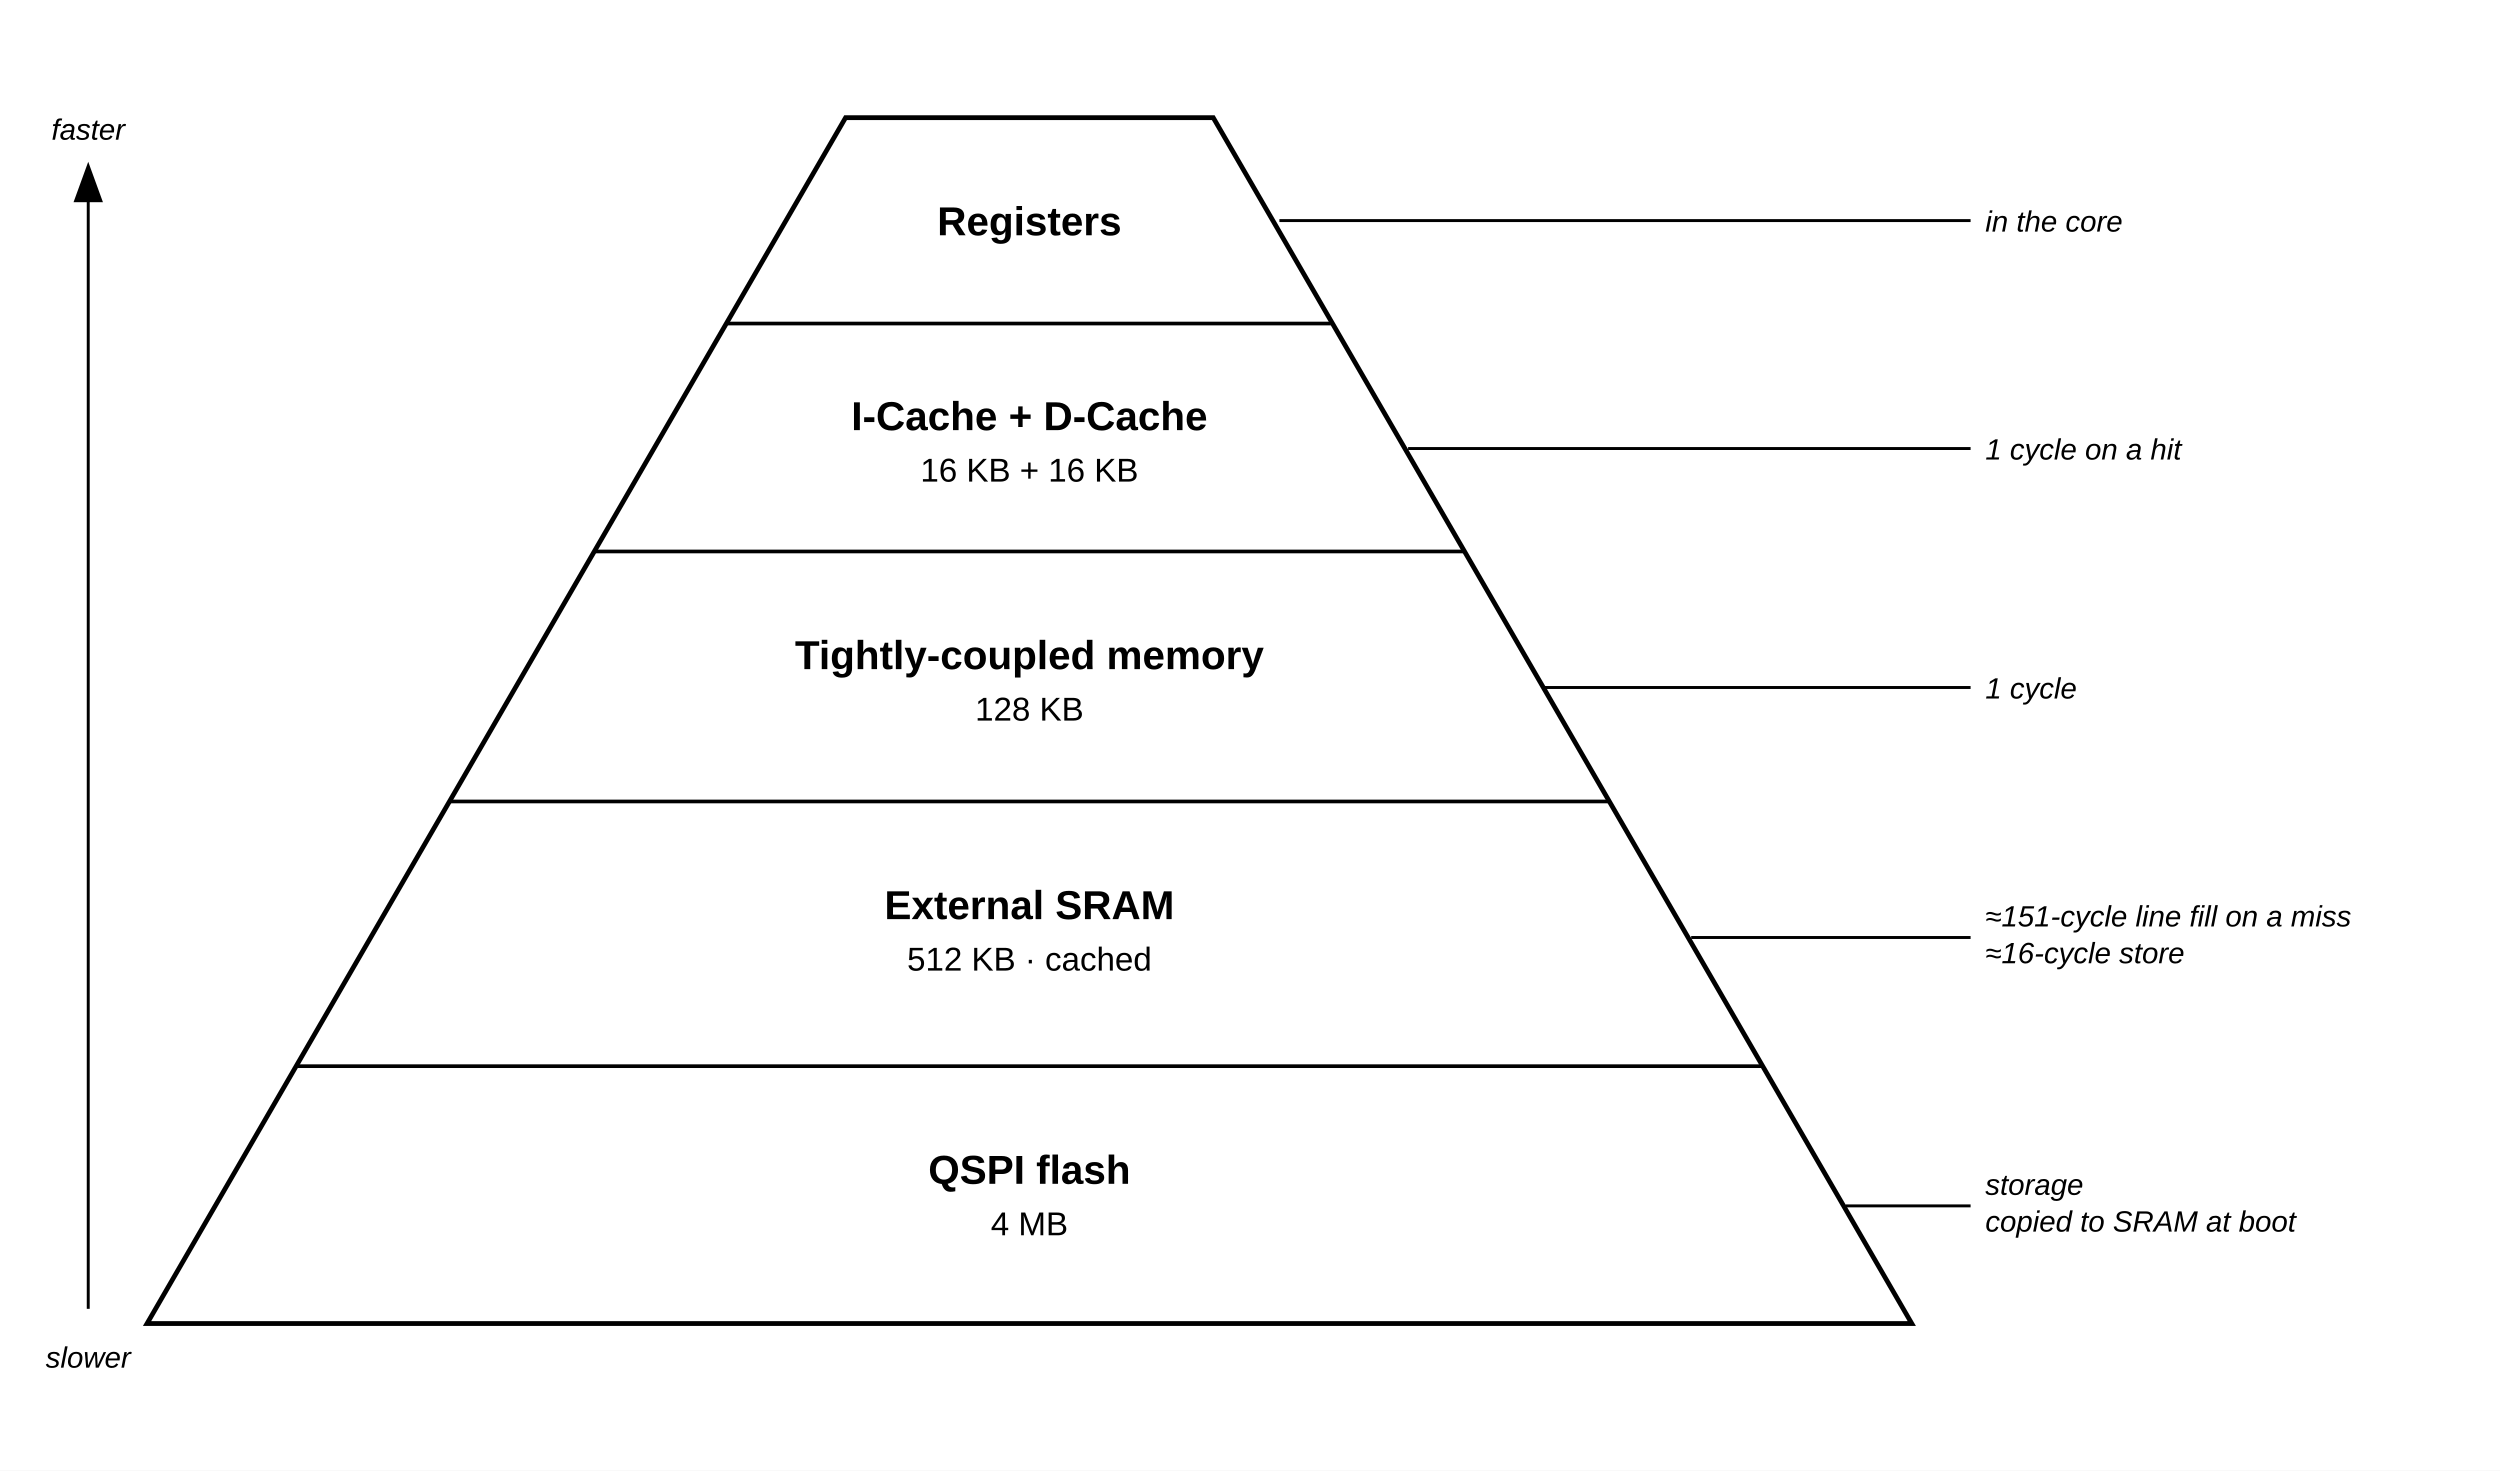
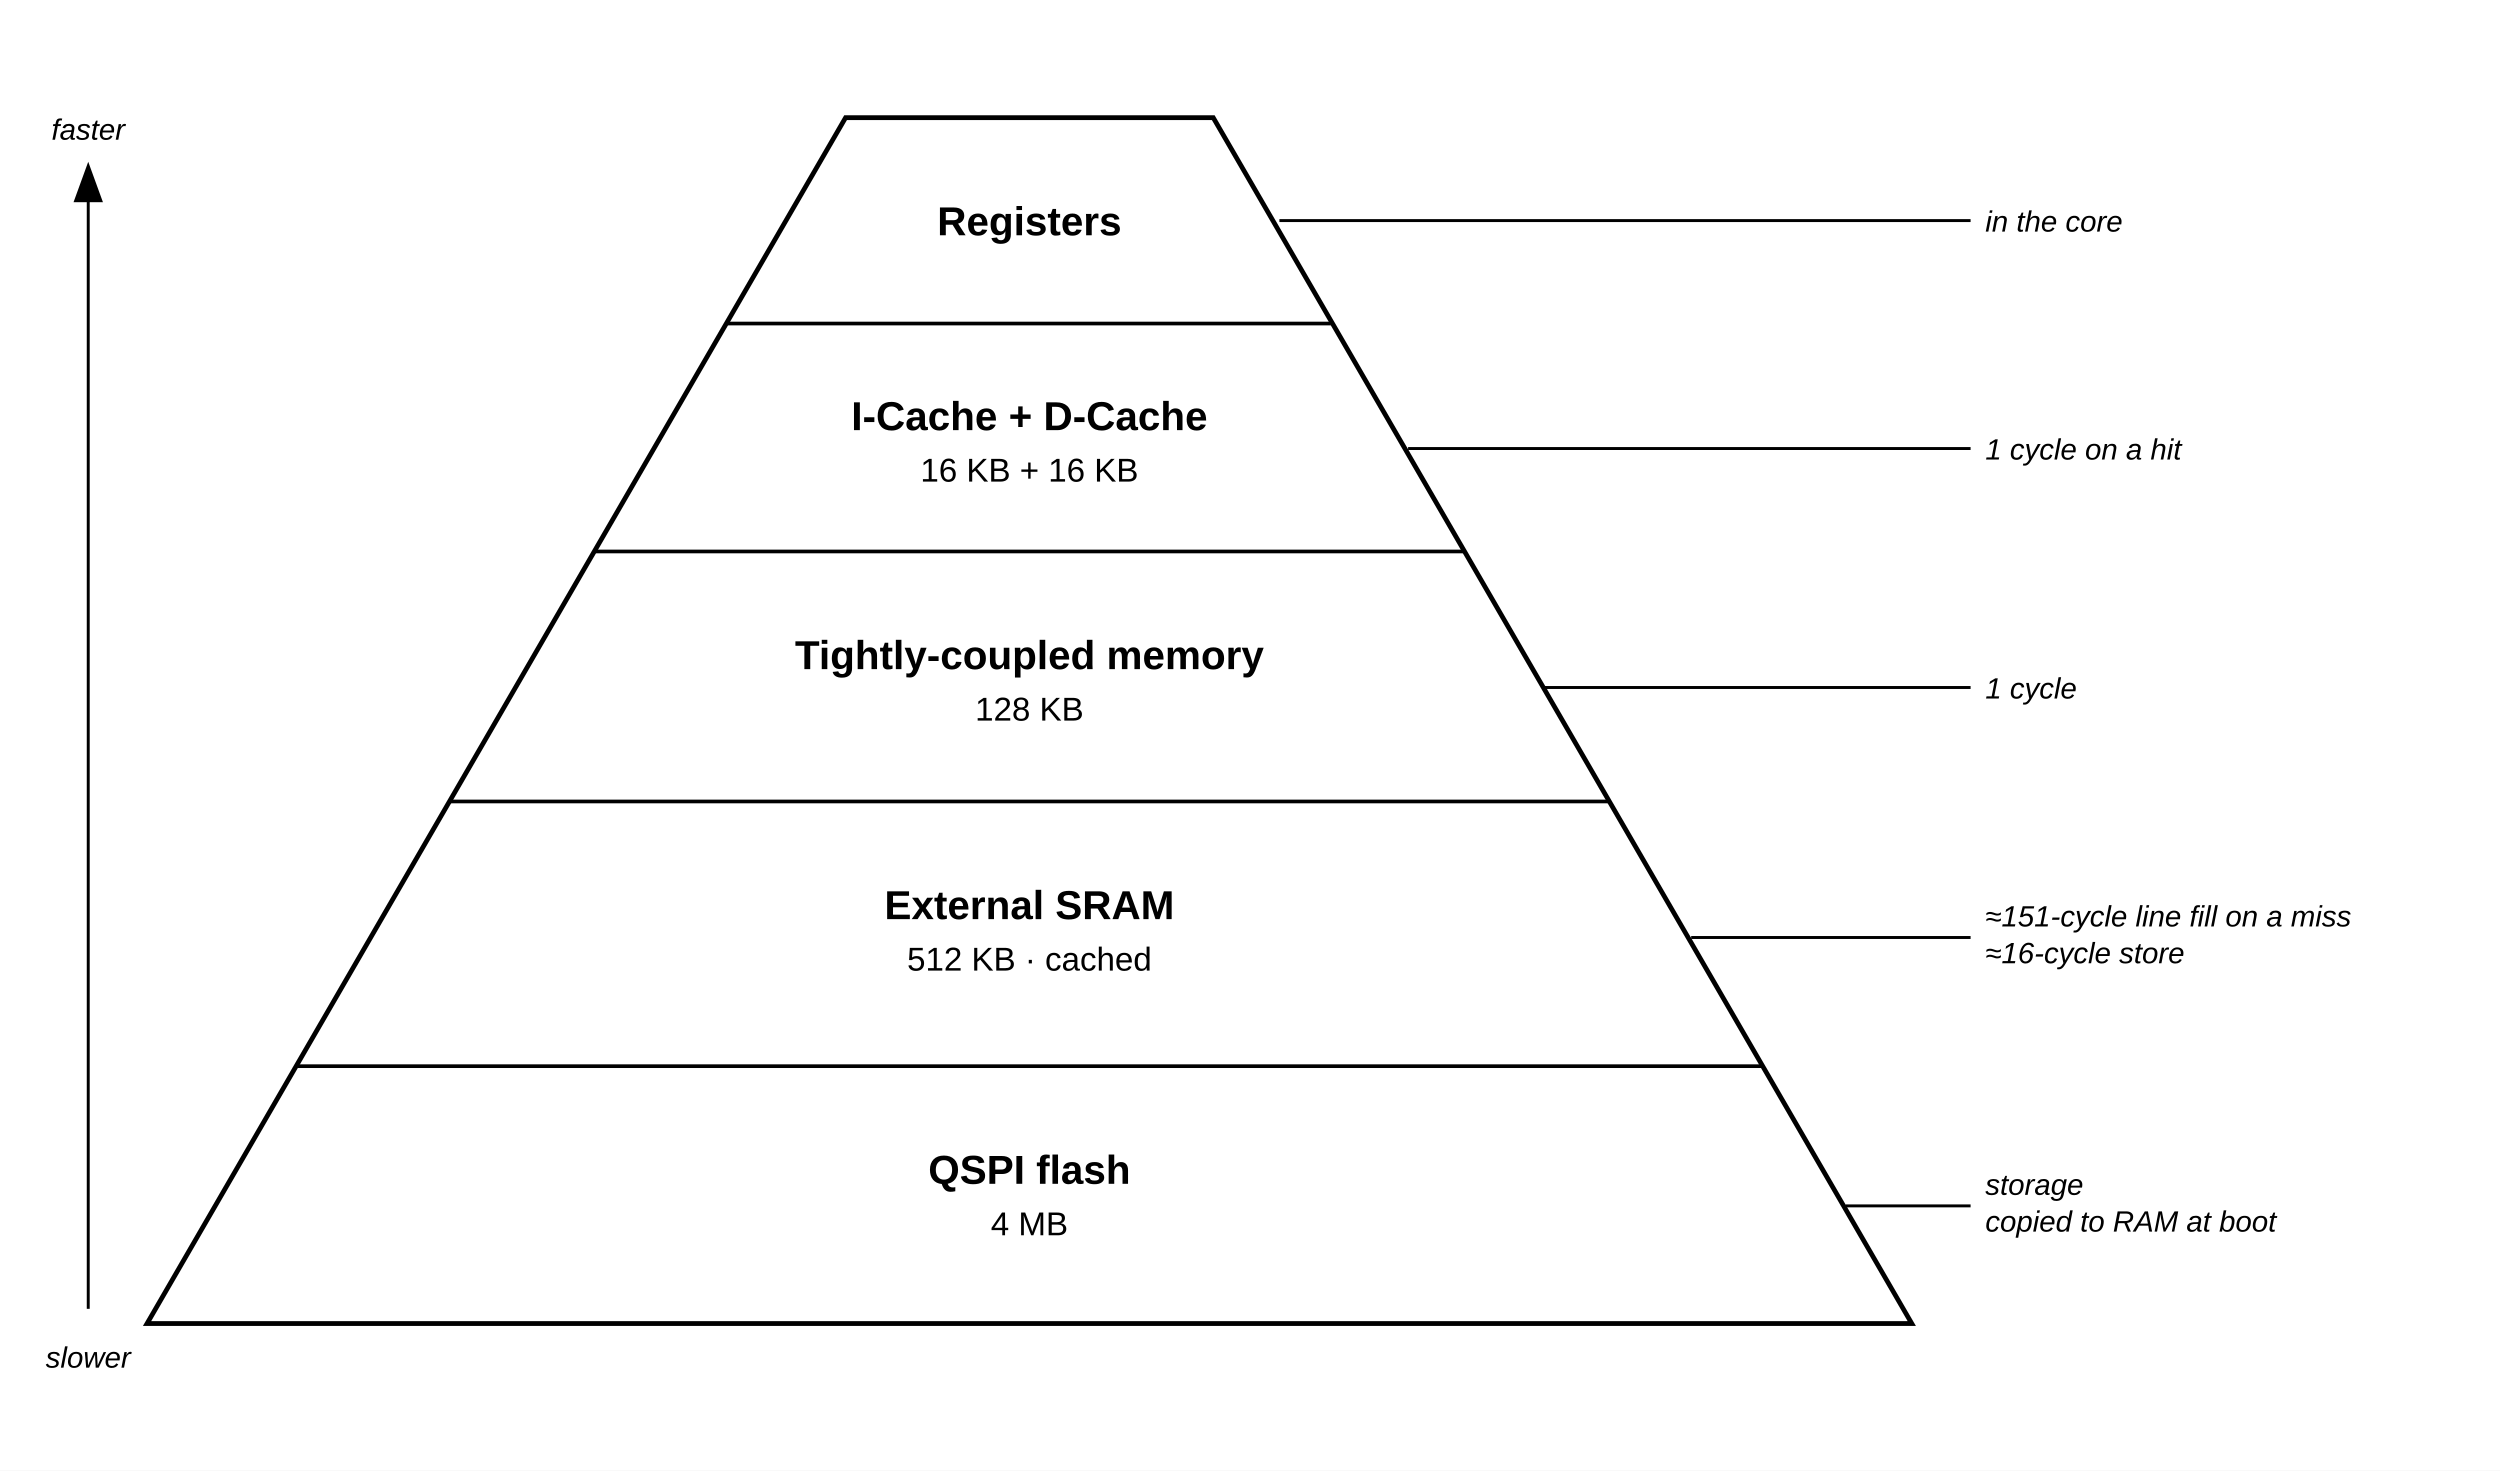
<svg xmlns="http://www.w3.org/2000/svg" viewBox="0 0 680 400" font-family="Liberation Sans, Helvetica, Arial, sans-serif" fill="black">
  <rect x="0" y="0" width="680" height="400" fill="white" />
  <defs>
    <marker id="arr" markerWidth="8" markerHeight="8" refX="7" refY="4" orient="auto">
      <path d="M0,0 L8,4 L0,8 z" />
    </marker>
  </defs>
  <style>
    .py  { fill:white; stroke:black; stroke-width:1.3; }
    .div { stroke:black; stroke-width:1; }
    .lead{ stroke:black; stroke-width:0.8; }
    .ax  { stroke:black; stroke-width:1; fill:none; marker-end:url(#arr); }
    .t   { font-size:9px; }
    .tb  { font-size:11px; font-weight:bold; }
    .ts  { font-size:8px; }
    .ti  { font-size:8px; font-style:italic; }
  </style>
  <polygon class="py" points="230,32 330,32 520,360 40,360" />
  <line class="div" x1="198" y1="88" x2="362" y2="88" />
  <line class="div" x1="162" y1="150" x2="398" y2="150" />
  <line class="div" x1="122" y1="218" x2="438" y2="218" />
  <line class="div" x1="81" y1="290" x2="479" y2="290" />
  <text class="tb" x="280" y="64" text-anchor="middle">Registers</text>
  <text class="tb" x="280" y="117" text-anchor="middle">I-Cache + D-Cache</text>
  <text class="t" x="280" y="131" text-anchor="middle">16 KB + 16 KB</text>
  <text class="tb" x="280" y="182" text-anchor="middle">Tightly-coupled memory</text>
  <text class="t" x="280" y="196" text-anchor="middle">128 KB</text>
  <text class="tb" x="280" y="250" text-anchor="middle">External SRAM</text>
  <text class="t" x="280" y="264" text-anchor="middle">512 KB · cached</text>
  <text class="tb" x="280" y="322" text-anchor="middle">QSPI flash</text>
  <text class="t" x="280" y="336" text-anchor="middle">4 MB</text>
  <line class="lead" x1="348" y1="60" x2="536" y2="60" />
  <text class="ti" x="540" y="63">in the core</text>
  <line class="lead" x1="383" y1="122" x2="536" y2="122" />
  <text class="ti" x="540" y="125">1 cycle on a hit</text>
  <line class="lead" x1="420" y1="187" x2="536" y2="187" />
  <text class="ti" x="540" y="190">1 cycle</text>
  <line class="lead" x1="460" y1="255" x2="536" y2="255" />
  <text class="ti" x="540" y="252">≈151-cycle line fill on a miss</text>
  <text class="ti" x="540" y="262">≈16-cycle store</text>
  <line class="lead" x1="502" y1="328" x2="536" y2="328" />
  <text class="ti" x="540" y="325">storage</text>
-   <text class="ti" x="540" y="335">copied to SRAM at boot</text>
+   <text class="ti" x="540" y="335">copied to RAM at boot</text>
  <line class="lead" x1="24" y1="356" x2="24" y2="54" />
  <polygon points="24,44 20,55 28,55" fill="black" />
  <text class="ti" x="24" y="38" text-anchor="middle">faster</text>
  <text class="ti" x="24" y="372" text-anchor="middle">slower</text>
</svg>
